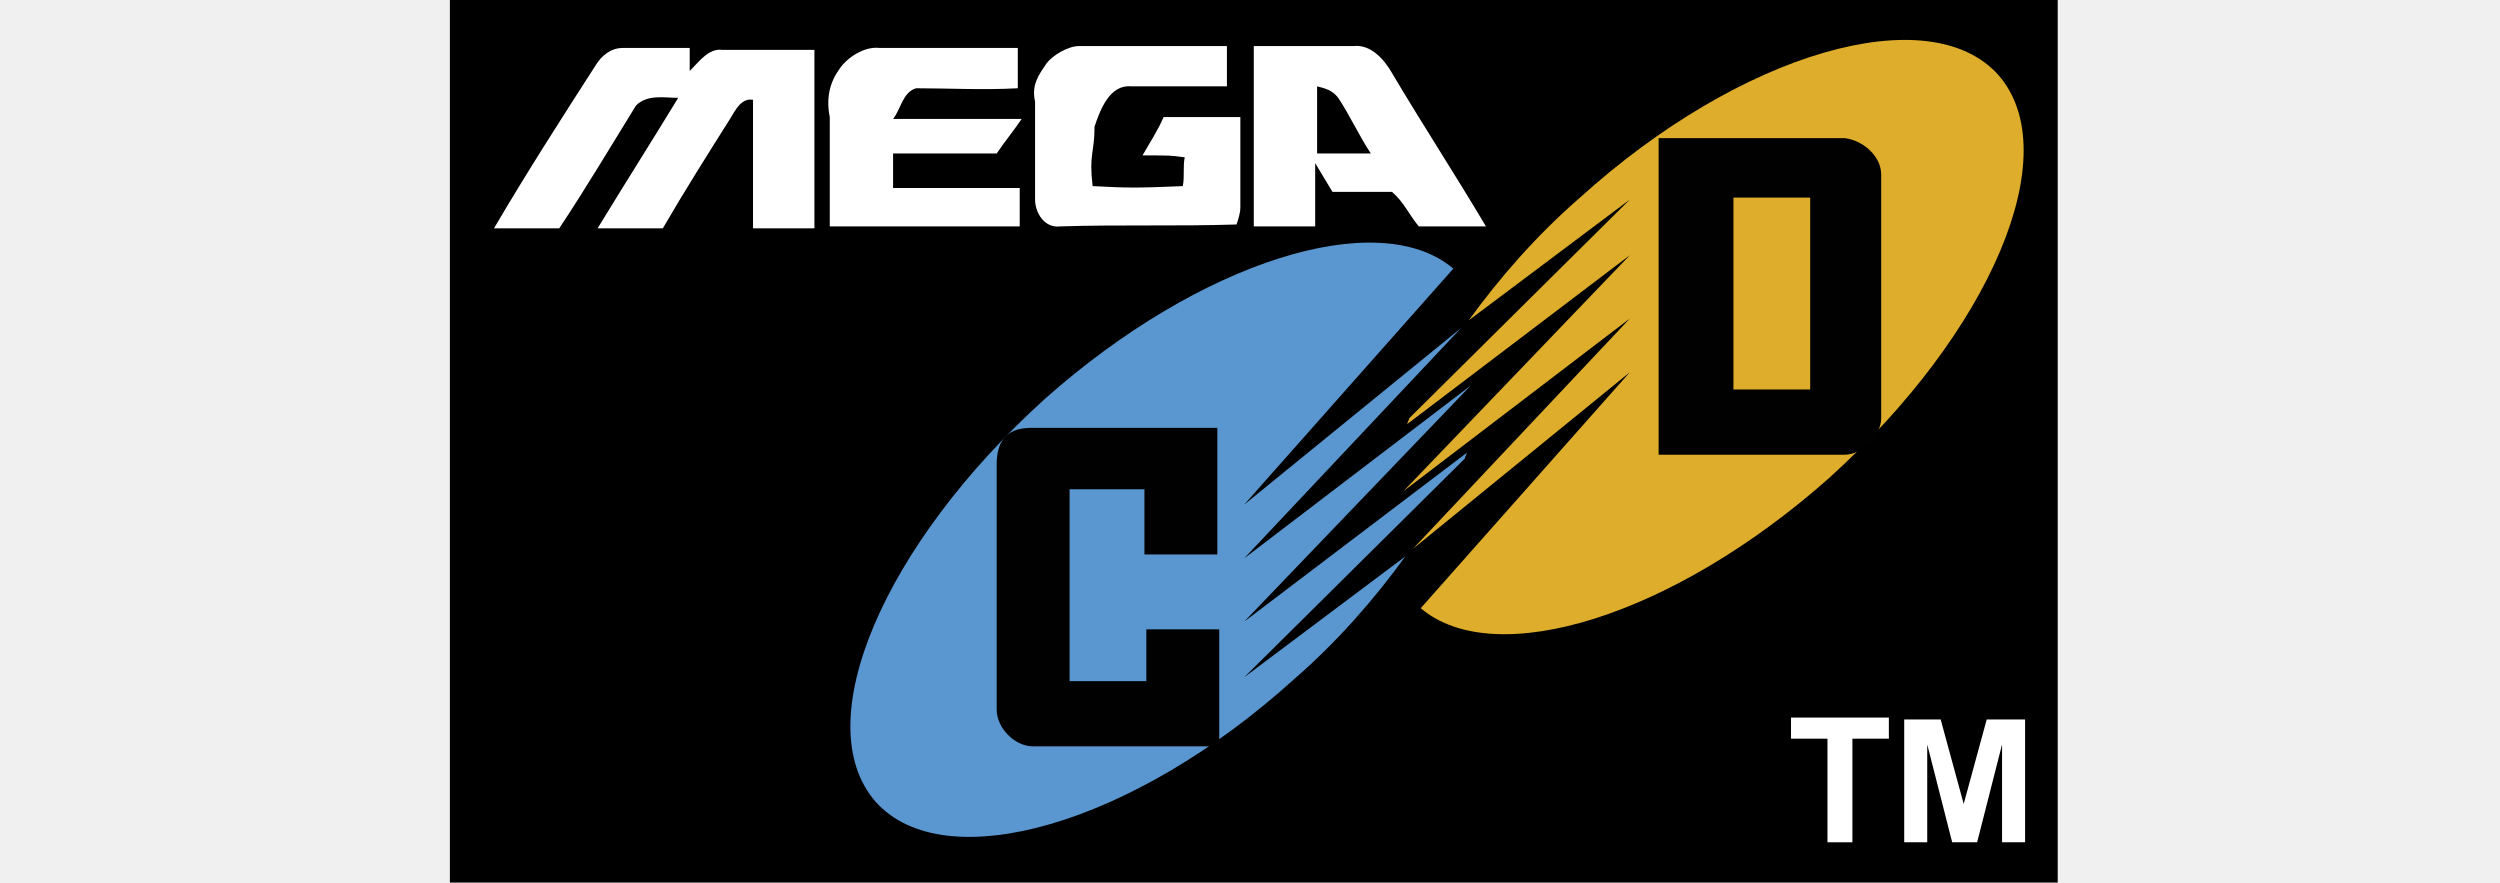
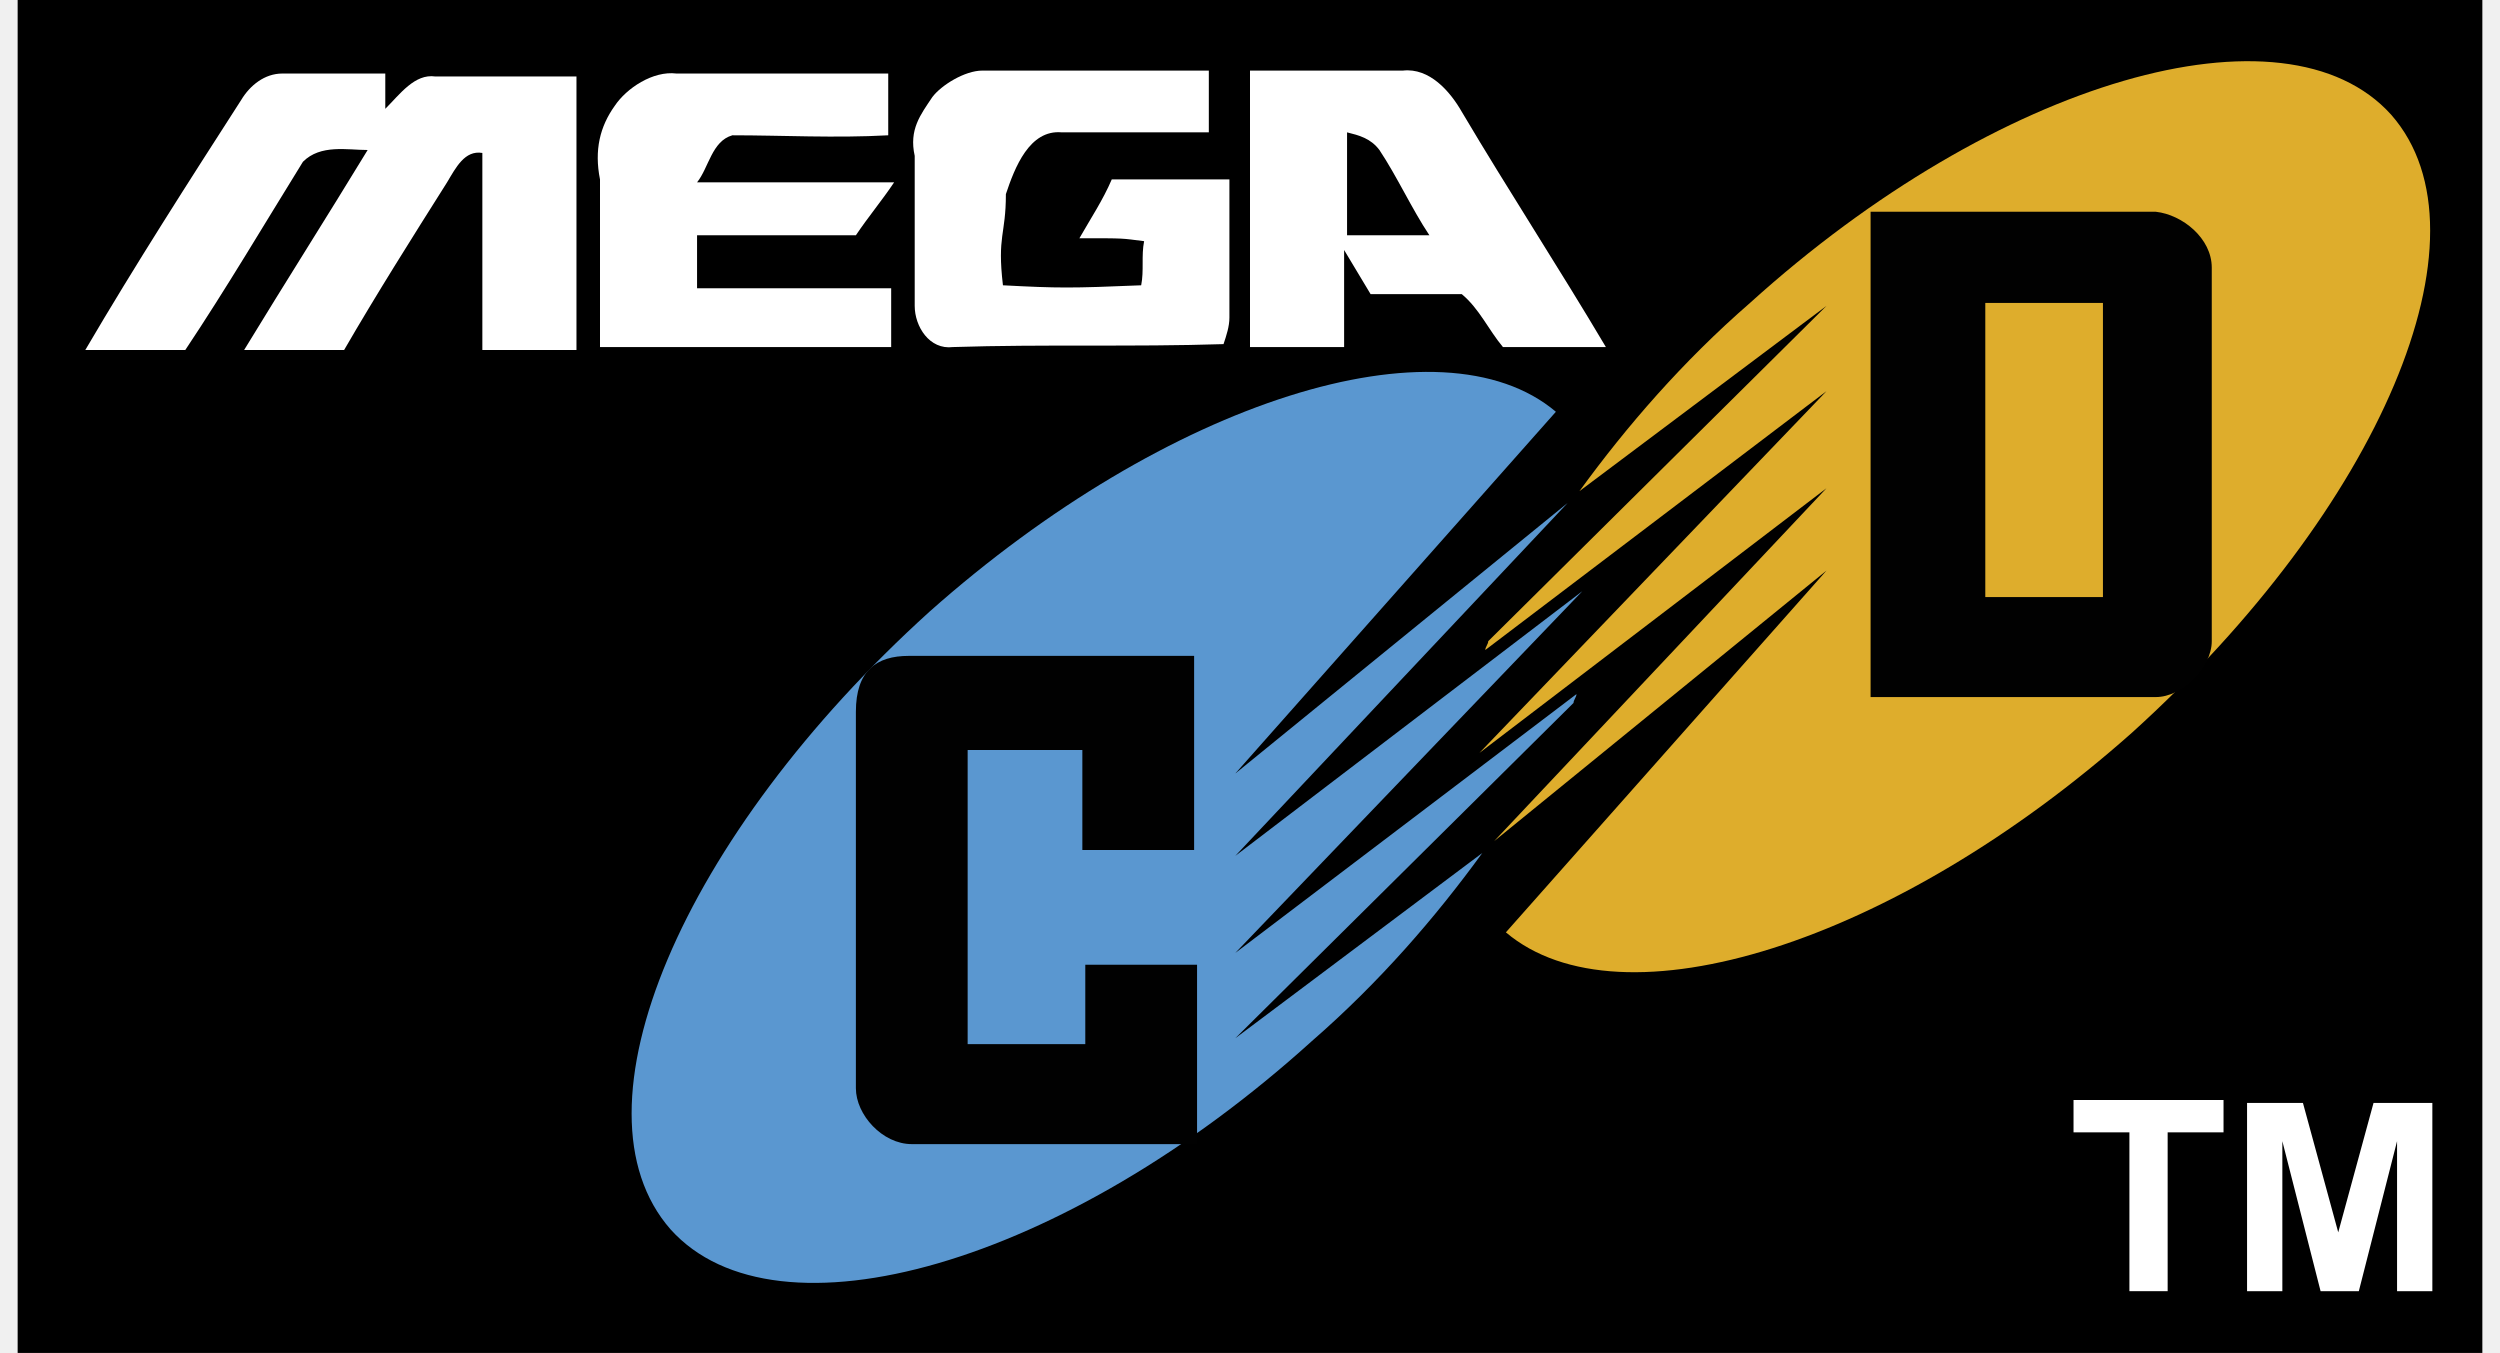
- <svg xmlns="http://www.w3.org/2000/svg" version="1.1" id="Ebene_2" x="0px" y="0px" viewBox="159.3 374.4 130.3 46" xml:space="preserve" width="130.3" height="46">
+ <svg xmlns="http://www.w3.org/2000/svg" version="1.1" id="Ebene_2" x="0px" y="0px" viewBox="159.3 374.4 85 46" xml:space="preserve" width="85" height="46">
  <defs id="defs37" />
-   <g id="g32" transform="translate(-13.35253)">
+   <g id="g32" transform="translate(-36.20001,6.1035156e-6)">
    <rect x="196.1" y="374.4" width="83.8" height="46" id="rect2" />
    <path d="M 237.5,409.7 249,398.3 c 0,-0.1 0.1,-0.2 0.1,-0.3 l -11.6,8.8 11.8,-12.3 -11.8,9 11.3,-12 -11.3,9.2 10.9,-12.3 c -3.9,-3.3 -13.2,-0.4 -21.3,6.8 -8.4,7.6 -12.4,16.9 -8.8,21 3.6,4 13.4,1.2 21.8,-6.4 2.3,-2 4.2,-4.2 5.8,-6.4 z" id="path4" style="fill:#5a97d0" />
    <path d="m 232.4,399.9 h -4 v 10 h 4 v -2.7 h 3.8 v 6.1 h -9.7 c -1,0 -1.9,-1 -1.9,-1.9 v -12.8 c 0,-1.4 0.7,-1.9 1.8,-1.9 h 9.7 v 6.6 h -3.8 v -3.4 z" id="path6" style="fill:#010101" />
    <path d="m 257.6,384.8 -11.5,11.4 c 0,0.1 -0.1,0.2 -0.1,0.3 l 11.6,-8.8 -11.8,12.3 11.8,-9 -11.3,12 11.3,-9.2 -10.9,12.3 c 3.9,3.3 13.2,0.4 21.3,-6.8 8.4,-7.6 12.4,-16.9 8.8,-21 -3.6,-4 -13.4,-1.2 -21.8,6.4 -2.3,2 -4.2,4.2 -5.8,6.4 z" id="path8" style="fill:#dead2c" />
    <g id="g12">
      <path d="m 270.7,396.2 c 0,0.9 -1,1.9 -1.9,1.9 h -9.7 v -16.5 h 9.7 c 0.9,0.1 1.9,0.9 1.9,1.9 z m -7.7,-1.5 h 4 v -10 h -4 z" id="path10" style="fill:#010101" />
    </g>
    <g id="g24">
      <path d="m 203.7,377.8 c 0.3,-0.5 0.8,-0.9 1.4,-0.9 1.1,0 2.3,0 3.5,0 0,0.4 0,0.8 0,1.2 0.5,-0.5 1,-1.2 1.7,-1.1 1.6,0 3.2,0 4.8,0 0,3.1 0,6.2 0,9.3 -1.1,0 -2.2,0 -3.2,0 0,-2.2 0,-4.5 0,-6.7 -0.6,-0.1 -0.9,0.5 -1.2,1 -1.2,1.9 -2.4,3.8 -3.5,5.7 -1.1,0 -2.3,0 -3.4,0 1.4,-2.3 2.8,-4.5 4.2,-6.8 -0.7,0 -1.6,-0.2 -2.2,0.4 -1.3,2.1 -2.6,4.3 -4,6.4 -1.1,0 -2.3,0 -3.4,0 1.7,-2.9 3.5,-5.7 5.3,-8.5 z" id="path14" style="fill:#ffffff" />
      <path d="m 216.4,378 c 0.4,-0.6 1.3,-1.2 2.1,-1.1 2.4,0 4.8,0 7.2,0 0,0.7 0,1.4 0,2.1 -1.8,0.1 -3.6,0 -5.3,0 -0.7,0.2 -0.8,1.1 -1.2,1.6 2.2,0 4.5,0 6.7,0 -0.4,0.6 -0.9,1.2 -1.3,1.8 -1.8,0 -3.6,0 -5.4,0 0,0.6 0,1.2 0,1.8 2.2,0 4.4,0 6.6,0 0,0.7 0,1.4 0,2 -3.3,0 -6.6,0 -9.9,0 0,-1.9 0,-3.8 0,-5.7 -0.2,-1 0,-1.8 0.5,-2.5 z" id="path16" style="fill:#ffffff" />
      <path d="m 227.2,377.7 c 0.3,-0.4 1.1,-0.9 1.7,-0.9 2.6,0 5.1,0 7.7,0 0,0.7 0,1.4 0,2.1 -1.7,0 -3.3,0 -5,0 -1.1,-0.1 -1.6,1.2 -1.9,2.1 0,1.4 -0.3,1.4 -0.1,3.1 1.9,0.1 2.3,0.1 4.7,0 0.1,-0.5 0,-1 0.1,-1.5 -0.8,-0.1 -0.6,-0.1 -2.2,-0.1 0.4,-0.7 0.8,-1.3 1.1,-2 1.3,0 2.7,0 4,0 0,1.6 0,3.1 0,4.7 0,0.3 -0.1,0.6 -0.2,0.9 -3.1,0.1 -6.1,0 -9.2,0.1 -0.8,0.1 -1.3,-0.7 -1.3,-1.4 0,-1.7 0,-3.4 0,-5.1 -0.2,-0.9 0.2,-1.4 0.6,-2 z" id="path18" style="fill:#ffffff" />
      <g id="g22">
        <path d="m 238,376.8 c 1.7,0 3.5,0 5.2,0 0.9,-0.1 1.6,0.7 2,1.4 1.6,2.7 3.3,5.3 4.9,8 -1.2,0 -2.4,0 -3.5,0 -0.5,-0.6 -0.8,-1.3 -1.4,-1.8 -1,0 -2.1,0 -3.1,0 -0.3,-0.5 -0.6,-1 -0.9,-1.5 0,1.1 0,2.2 0,3.3 -1.1,0 -2.1,0 -3.2,0 0,-3.1 0,-6.3 0,-9.4 z m 3.3,2.1 c 0,1.2 0,2.3 0,3.5 0.9,0 1.9,0 2.8,0 -0.6,-0.9 -1.1,-2 -1.7,-2.9 -0.3,-0.4 -0.7,-0.5 -1.1,-0.6 z" id="path20" style="fill:#ffffff" />
      </g>
    </g>
    <g id="g30">
      <path d="m 267.9,418.3 v -5.4 H 266 v -1.1 h 5.1 v 1.1 h -1.9 v 5.4 z" id="path26" style="fill:#ffffff" />
      <path d="m 271.9,418.3 v -6.4 h 1.9 l 1.2,4.4 1.2,-4.4 h 2 v 6.4 H 277 v -5.1 l -1.3,5.1 h -1.3 l -1.3,-5.1 v 5.1 z" id="path28" style="fill:#ffffff" />
    </g>
  </g>
</svg>
